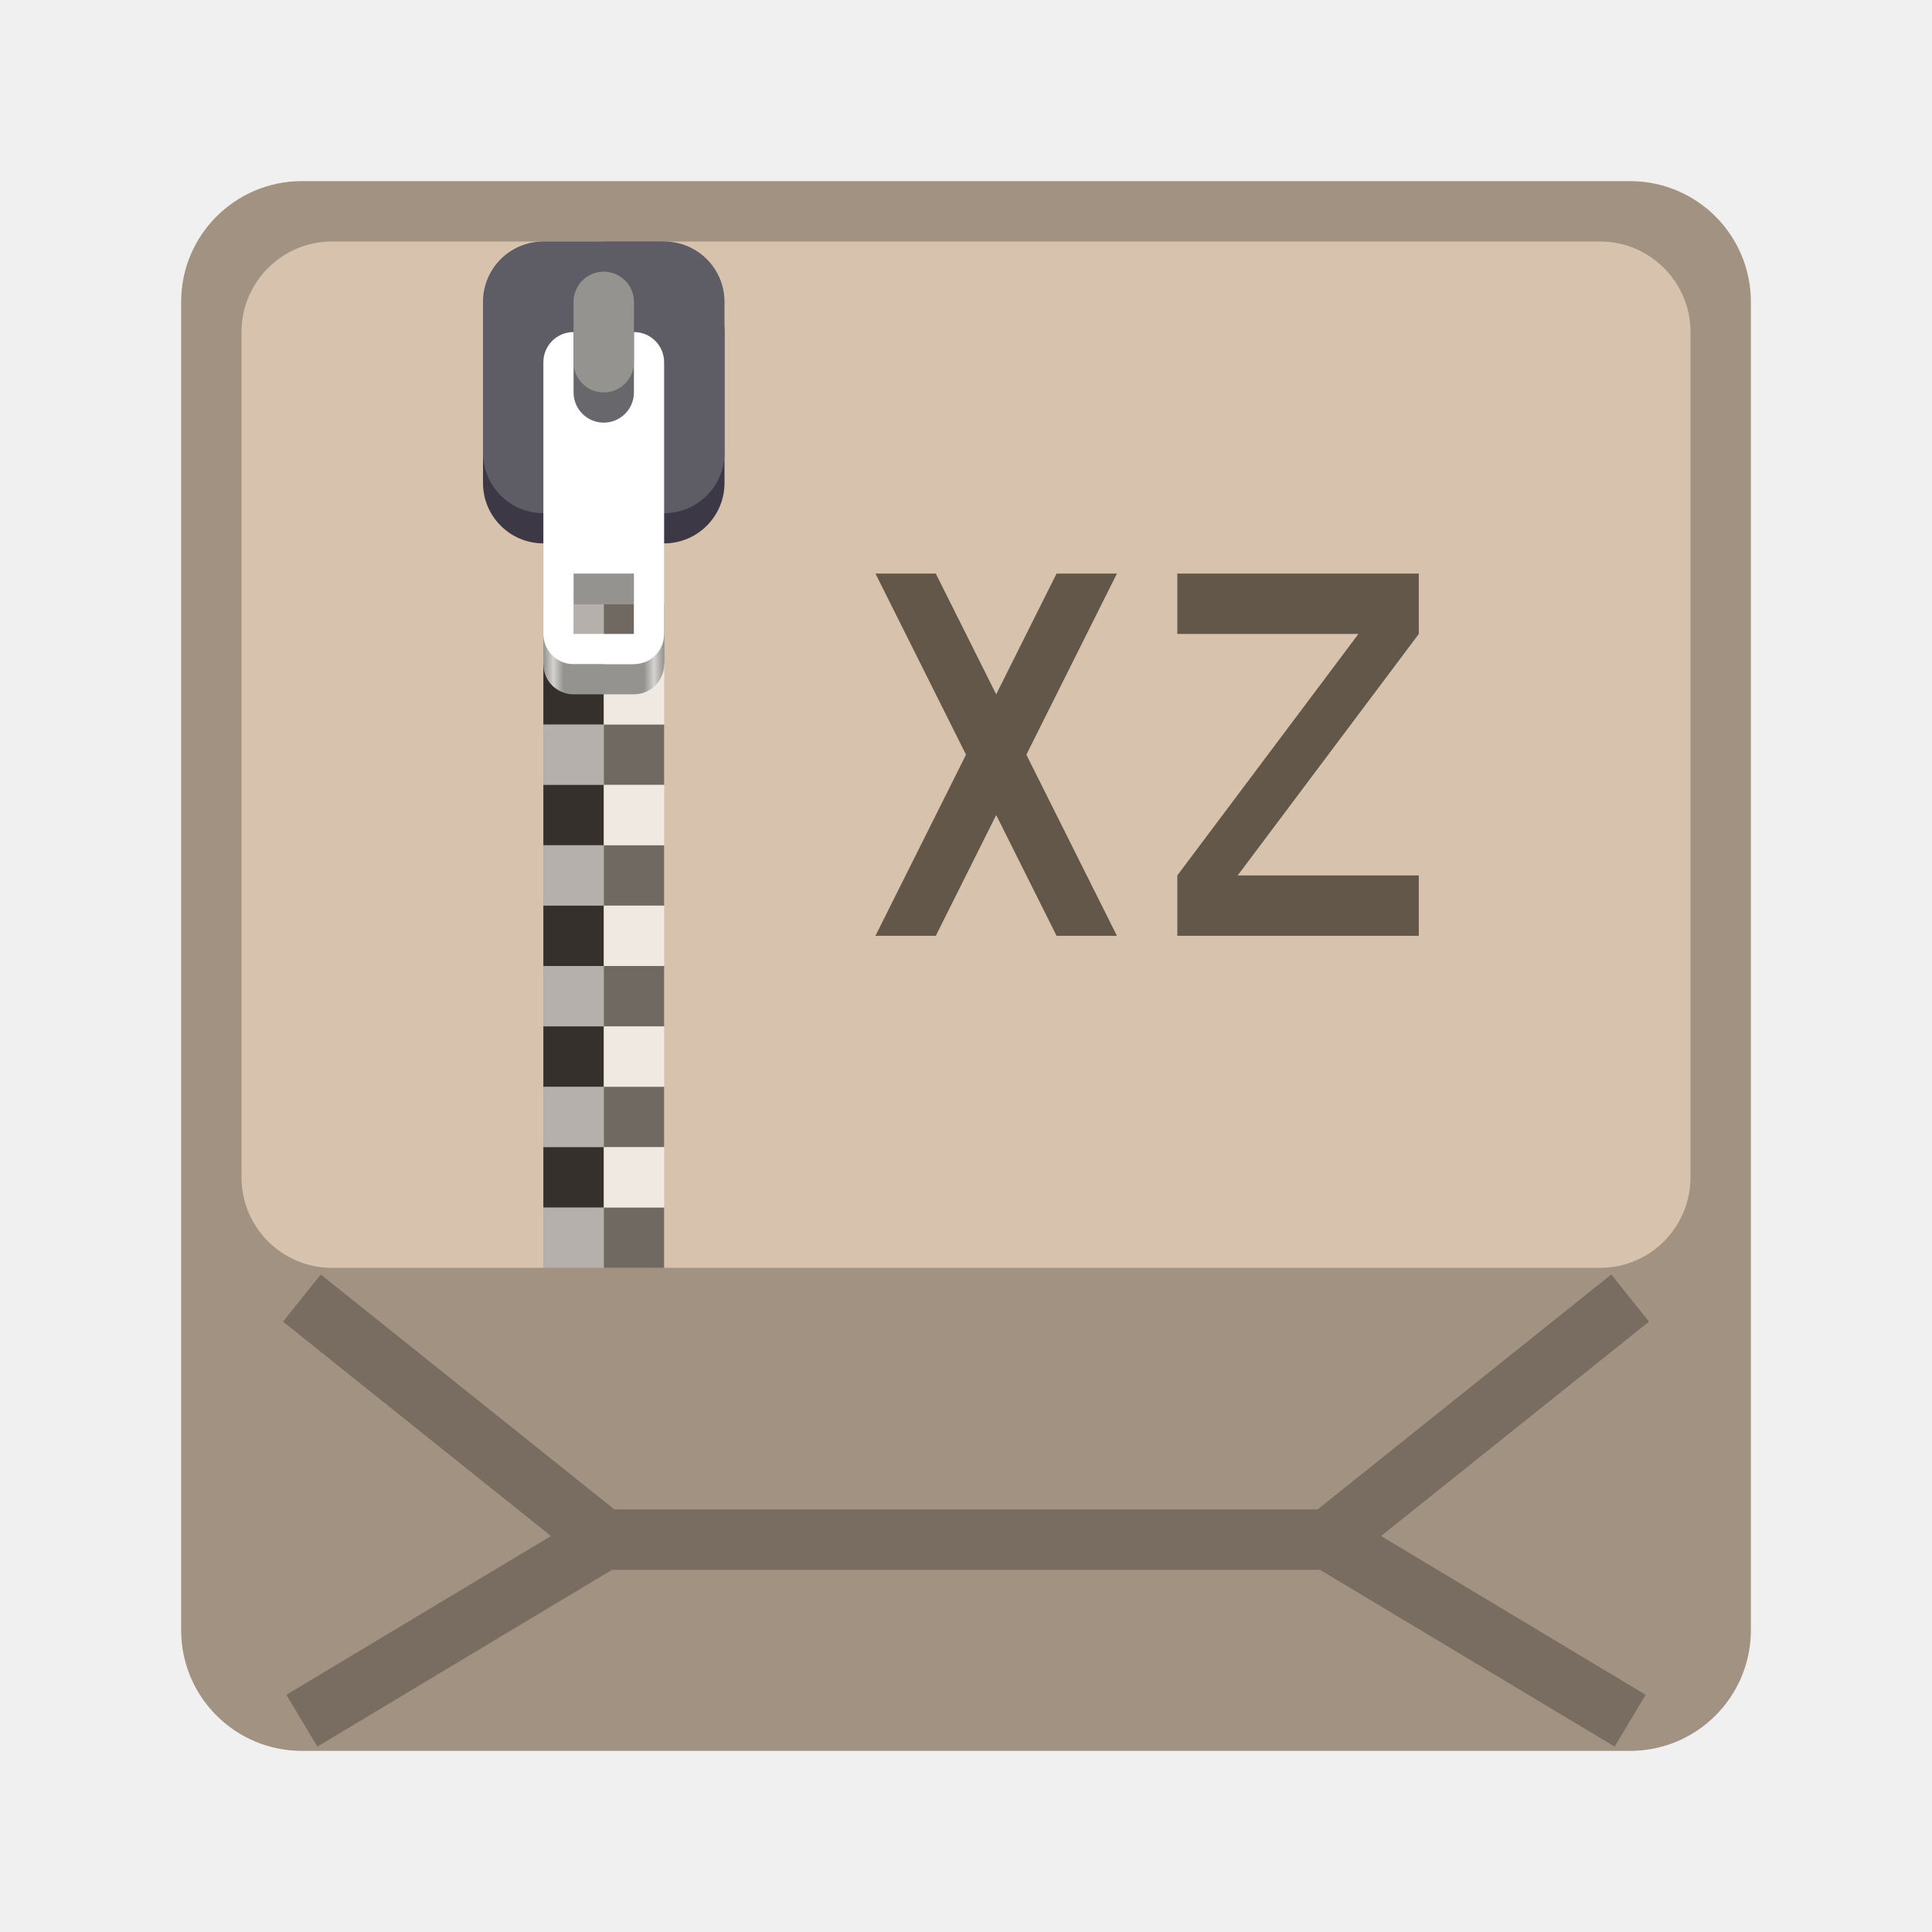
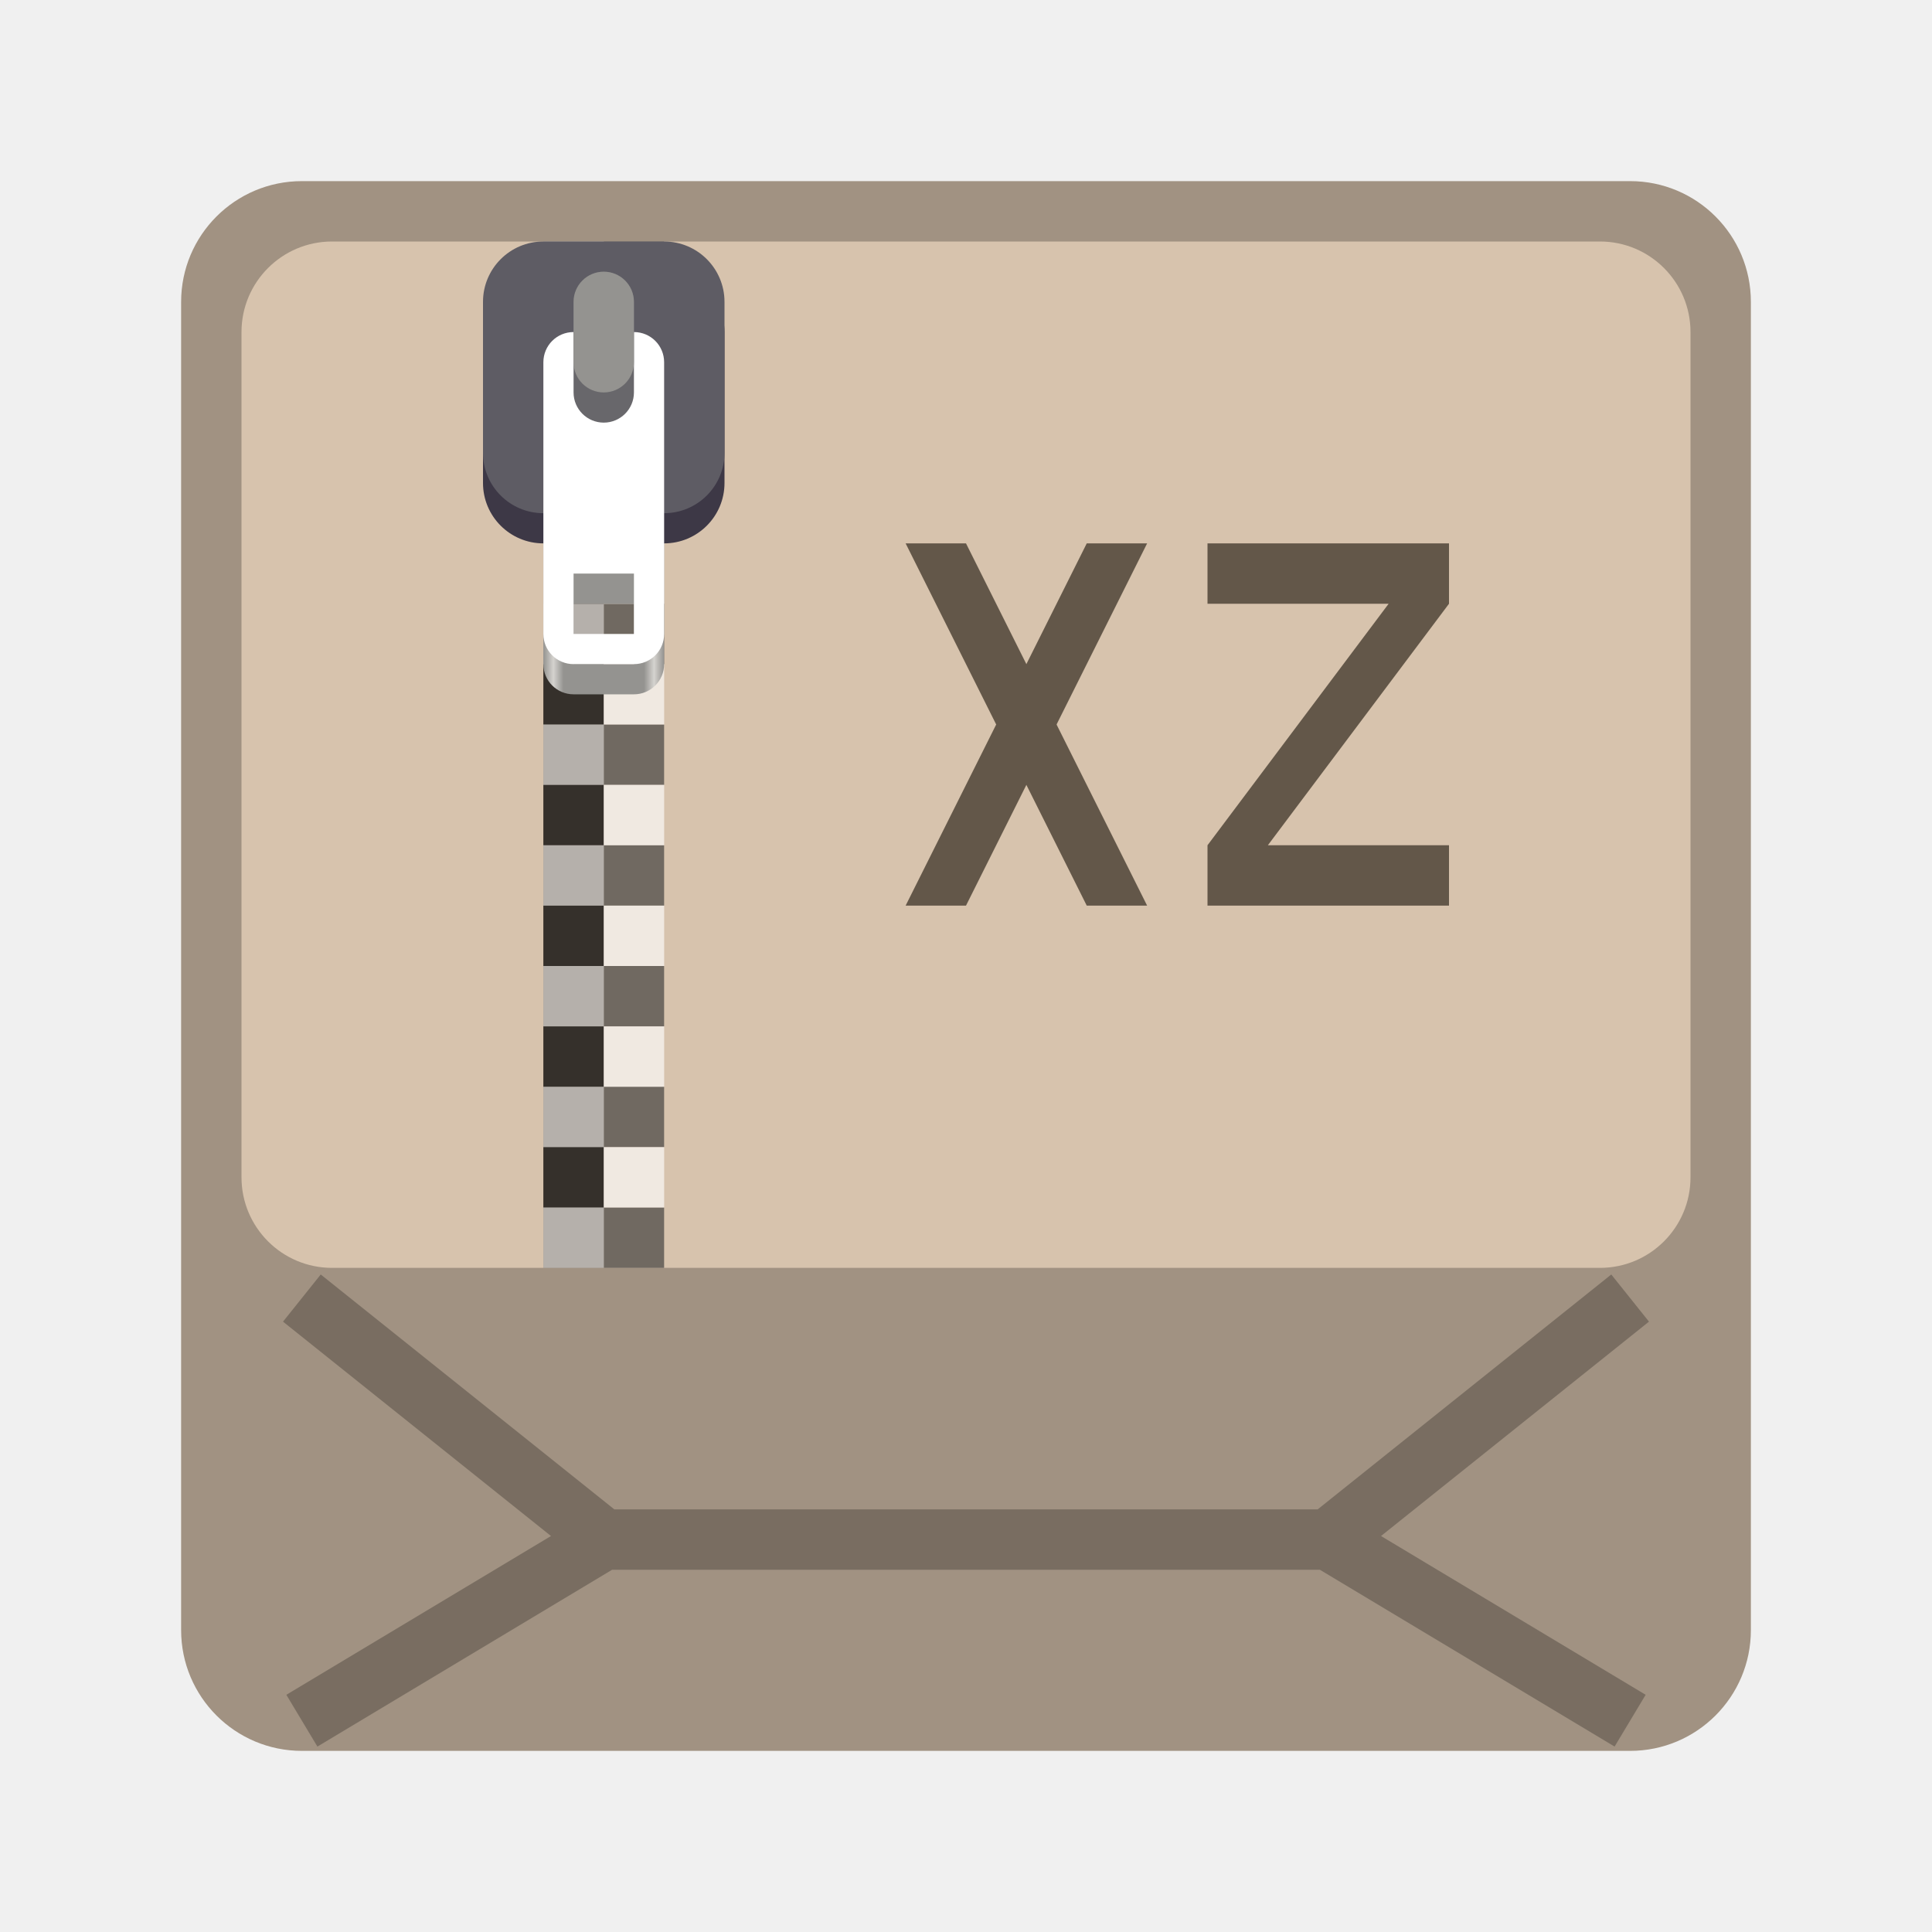
<svg xmlns="http://www.w3.org/2000/svg" version="1.0" viewBox="0 0 32 32">
  <defs>
    <linearGradient id="a" x1="60" x2="68" y1="268" y2="268" gradientTransform="matrix(.25 0 0 .25 94 -6106)" gradientUnits="userSpaceOnUse">
      <stop stop-color="#949390" offset="0" />
      <stop stop-color="#d5d3cf" offset=".083" />
      <stop stop-color="#949390" offset=".167" />
      <stop stop-color="#949390" offset=".833" />
      <stop stop-color="#d5d3cf" offset=".917" />
      <stop stop-color="#949390" offset="1" />
    </linearGradient>
  </defs>
  <g transform="translate(-100 3048)">
    <rect x="103" y="-3045" width="26" height="26" ry="2" fill="#a19282" />
    <rect x="104" y="-3044" width="24" height="17" ry="1.5" fill="#d7c3ad" />
    <path d="M110-3022.5h12m5-4-5 4 5 3m-22-7 5 4-5 3" fill="none" stroke="#000" stroke-opacity=".251" />
    <g transform="translate(0 3000)">
      <rect x="109" y="-6044" width="1" height="17" ry="0" fill-opacity=".502" />
      <path fill="#fff" fill-opacity=".251" d="M110-6044h1v17h-1z" />
      <path fill-opacity=".502" d="M109-6043h1v1h-1z" />
      <path fill-opacity=".502" d="M109-6041h1v1h-1z" />
      <path fill-opacity=".502" d="M109-6039h1v1h-1z" />
      <path fill-opacity=".502" d="M109-6037h1v1h-1z" />
      <path fill-opacity=".502" d="M109-6035h1v1h-1z" />
      <path fill-opacity=".502" d="M109-6033h1v1h-1z" />
      <path fill-opacity=".502" d="M109-6031h1v1h-1z" />
      <path fill-opacity=".502" d="M109-6029h1v1h-1z" />
      <path fill-opacity=".502" d="M110-6044h1v1h-1z" />
      <path fill-opacity=".502" d="M110-6042h1v1h-1z" />
      <path fill-opacity=".502" d="M110-6040h1v1h-1z" />
      <path fill-opacity=".502" d="M110-6038h1v1h-1z" />
      <path fill-opacity=".502" d="M110-6036h1v1h-1z" />
      <path fill-opacity=".502" d="M110-6034h1v1h-1z" />
      <path fill-opacity=".502" d="M110-6032h1v1h-1z" />
      <path fill-opacity=".502" d="M110-6030h1v1h-1z" />
      <path fill-opacity=".502" d="M110-6028h1v1h-1z" />
      <path fill="#fefefe" fill-opacity=".502" d="M109-6028h1v1h-1z" />
      <path fill="#fefefe" fill-opacity=".502" d="M110-6029h1v1h-1z" />
      <path fill="#fefefe" fill-opacity=".502" d="M109-6030h1v1h-1z" />
      <path fill="#fefefe" fill-opacity=".502" d="M110-6031h1v1h-1z" />
      <path fill="#fefefe" fill-opacity=".502" d="M109-6032h1v1h-1z" />
      <path fill="#fefefe" fill-opacity=".502" d="M109-6034h1v1h-1z" />
      <path fill="#fefefe" fill-opacity=".502" d="M109-6036h1v1h-1z" />
      <path fill="#fefefe" fill-opacity=".502" d="M109-6038h1v1h-1z" />
      <path fill="#fefefe" fill-opacity=".502" d="M109-6040h1v1h-1z" />
      <path fill="#fefefe" fill-opacity=".502" d="M109-6042h1v1h-1z" />
      <path fill="#fefefe" fill-opacity=".502" d="M109-6044h1v1h-1z" />
      <path fill="#fefefe" fill-opacity=".502" d="M110-6043h1v1h-1z" />
      <path fill="#fefefe" fill-opacity=".502" d="M110-6041h1v1h-1z" />
      <path fill="#fefefe" fill-opacity=".502" d="M110-6039h1v1h-1z" />
      <path fill="#fefefe" fill-opacity=".502" d="M110-6037h1v1h-1z" />
      <path fill="#fefefe" fill-opacity=".502" d="M110-6035h1v1h-1z" />
      <path fill="#fefefe" fill-opacity=".502" d="M110-6033h1v1h-1z" />
      <path d="M109.5-6041.5c-.277 0-.5.223-.5.5v4c0 .277.223.5.5.5h1c.277 0 .5-.223.5-.5v-4c0-.277-.223-.5-.5-.5zm0 3.5h1v1h-1z" fill="url(#a)" />
      <rect x="108" y="-6043.5" width="4" height="4.5" rx="1" ry="1" fill="#3d3846" />
      <rect x="108" y="-6044" width="4" height="4.5" rx="1" ry="1" fill="#5e5c64" />
      <path d="M109.5-6042.5c-.277 0-.5.223-.5.5v4.5c0 .277.223.5.5.5h1c.277 0 .5-.223.5-.5v-4.5c0-.277-.223-.5-.5-.5zm0 4h1v1h-1z" fill="#fff" />
      <rect transform="scale(1 -1)" x="109.5" y="6041" width="1" height="2.5" rx=".5" ry=".5" fill="#68676b" style="paint-order:normal" />
      <rect transform="scale(1 -1)" x="109.5" y="6041.5" width="1" height="2" rx=".5" ry=".5" fill="#949390" style="paint-order:normal" />
    </g>
    <g fill="#635749">
-       <path d="m118.5-3038.5-3 6h-1l3-6z" />
-       <path d="m114.5-3038.5 3 6h1l-3-6z" />
-       <path d="M119.5-3037.5h3l-3 4v1h4v-1h-3l3-4v-1h-4z" />
+       <path d="m119-3039-3 6h-1l3-6z" />
+       <path d="m115-3039 3 6h1l-3-6z" />
+       <path d="M120-3038h3l-3 4v1h4v-1h-3l3-4v-1h-4z" />
    </g>
  </g>
</svg>
